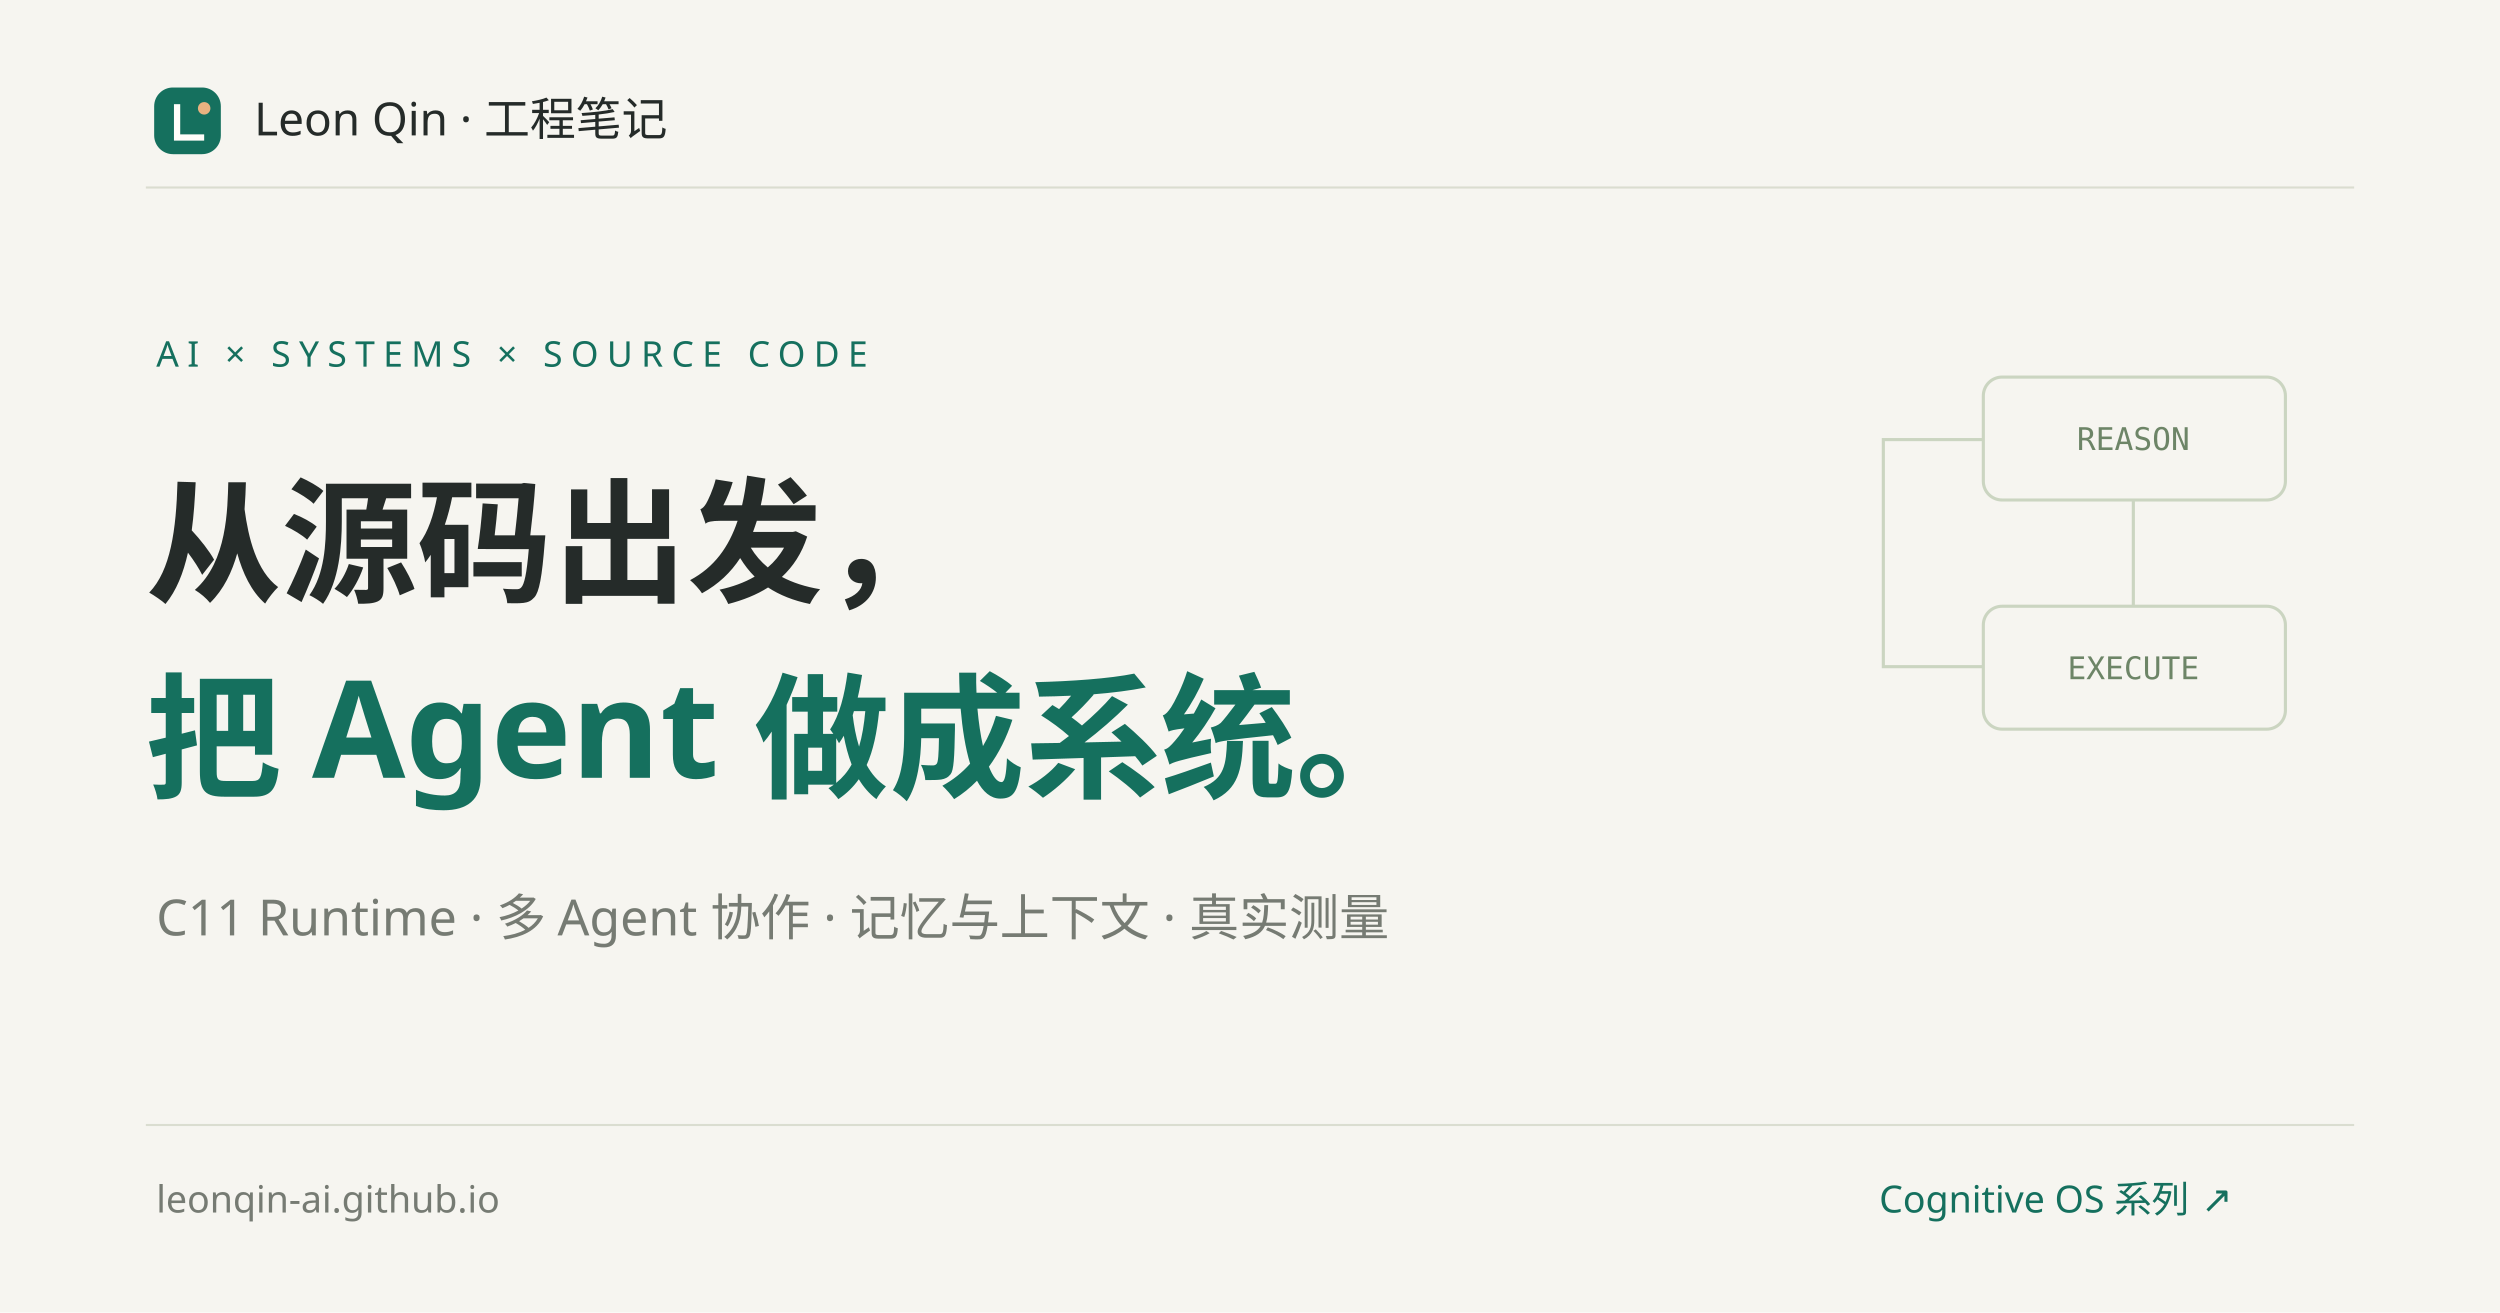
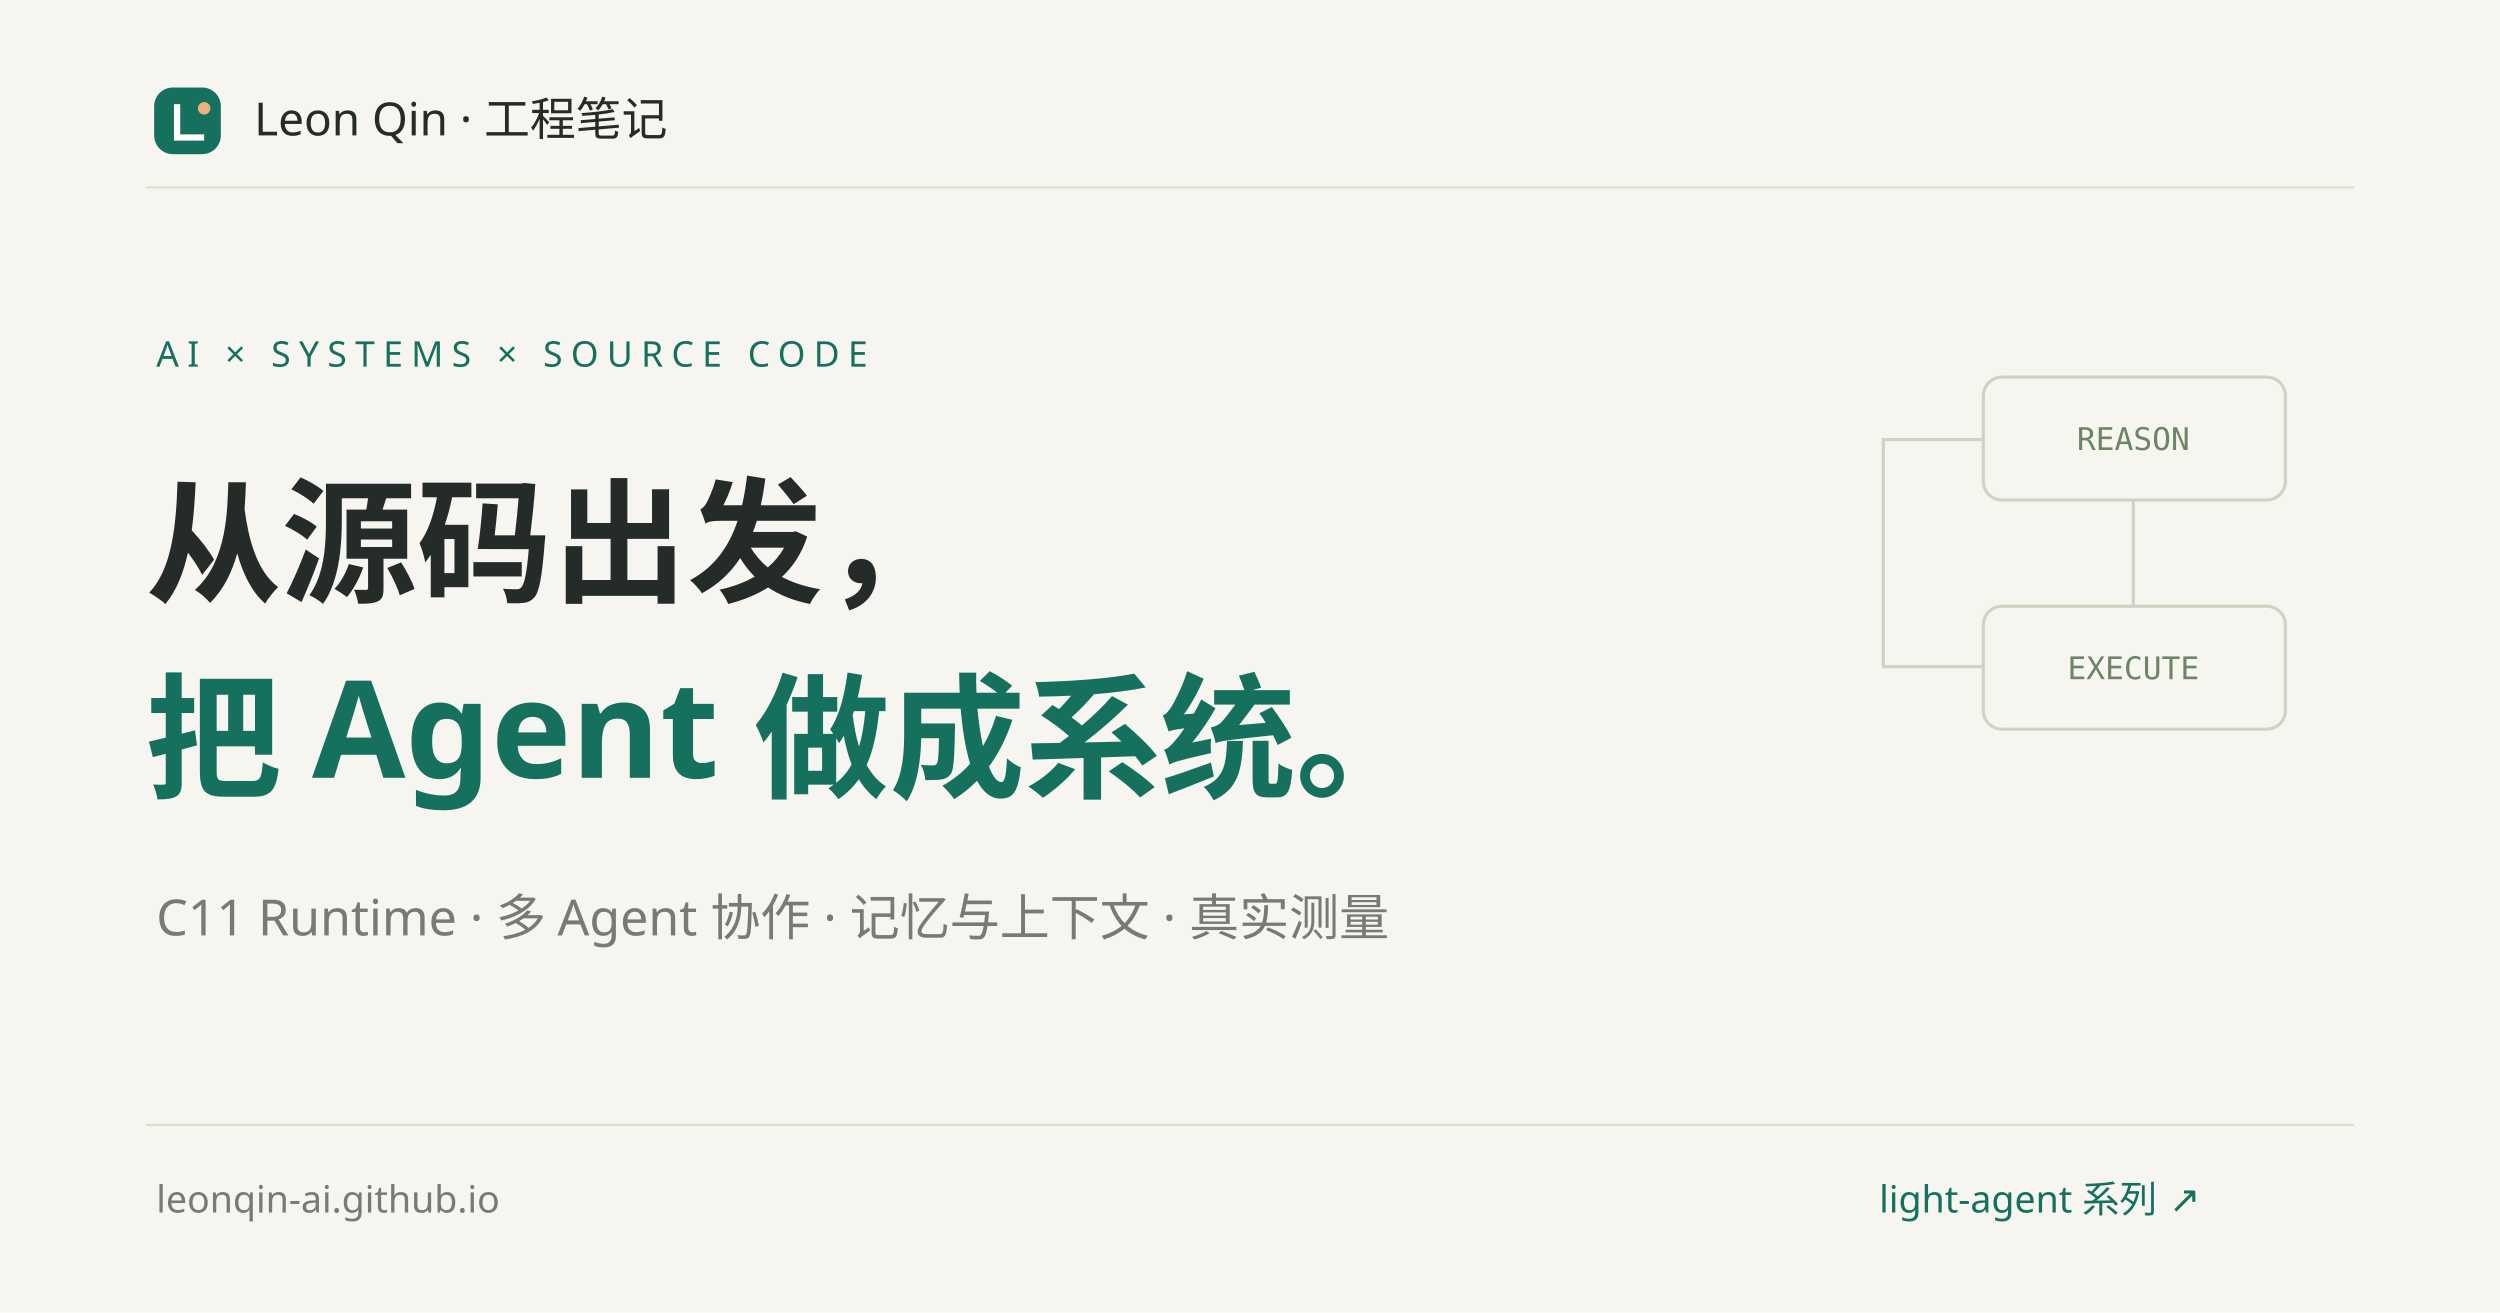
<svg xmlns="http://www.w3.org/2000/svg" width="1200" height="630" viewBox="0 0 1200 630">
  <rect width="1200" height="630" fill="#f6f5f0" />
  <path d="M70 540h1060M70 90h1060" stroke="#daddd0" />
  <rect x="74" y="42" width="32" height="32" rx="9" fill="#15705e" />
  <path d="M85 50v16h13" fill="none" stroke="#fffefa" stroke-width="3" />
  <circle cx="98" cy="52" r="3" fill="#e9b280" />
  <g font-family="'Segoe UI','Microsoft YaHei',sans-serif">
    <text x="122" y="65" font-size="22" fill="#252b29">Leon Qin · 工程笔记</text>
    <text x="75" y="176" font-size="17" letter-spacing="4" fill="#15705e">AI × SYSTEMS × SOURCE CODE</text>
    <text x="70" y="284" font-size="65" font-weight="600" fill="#252b29">从源码出发，</text>
    <text x="70" y="378" font-size="65" font-weight="600" fill="#15705e">把 Agent 做成系统。</text>
    <text x="75" y="449" font-size="24" fill="#767b73">C11 Runtime · 多 Agent 协作 · 记忆与上下文 · 真实测量</text>
    <text x="75" y="582" font-size="18" fill="#767b73">leonqin-ai.github.io</text>
-     <text x="902" y="582" font-size="18" fill="#15705e">Cognitive OS 系列 ↗</text>
+     <text x="902" y="582" font-size="18" fill="#15705e">light-agent 系列 ↗</text>
  </g>
  <g fill="none" stroke="#cbd5c1" stroke-width="1.5">
    <rect x="952" y="181" width="145" height="59" rx="9" />
    <rect x="952" y="291" width="145" height="59" rx="9" />
    <path d="M1024 240v51m-72 29h-48v-109h48" />
  </g>
  <g font-family="Consolas,monospace" fill="#6d8567" text-anchor="middle" font-size="15">
    <text x="1024" y="216">REASON</text>
    <text x="1024" y="326">EXECUTE</text>
  </g>
</svg>
